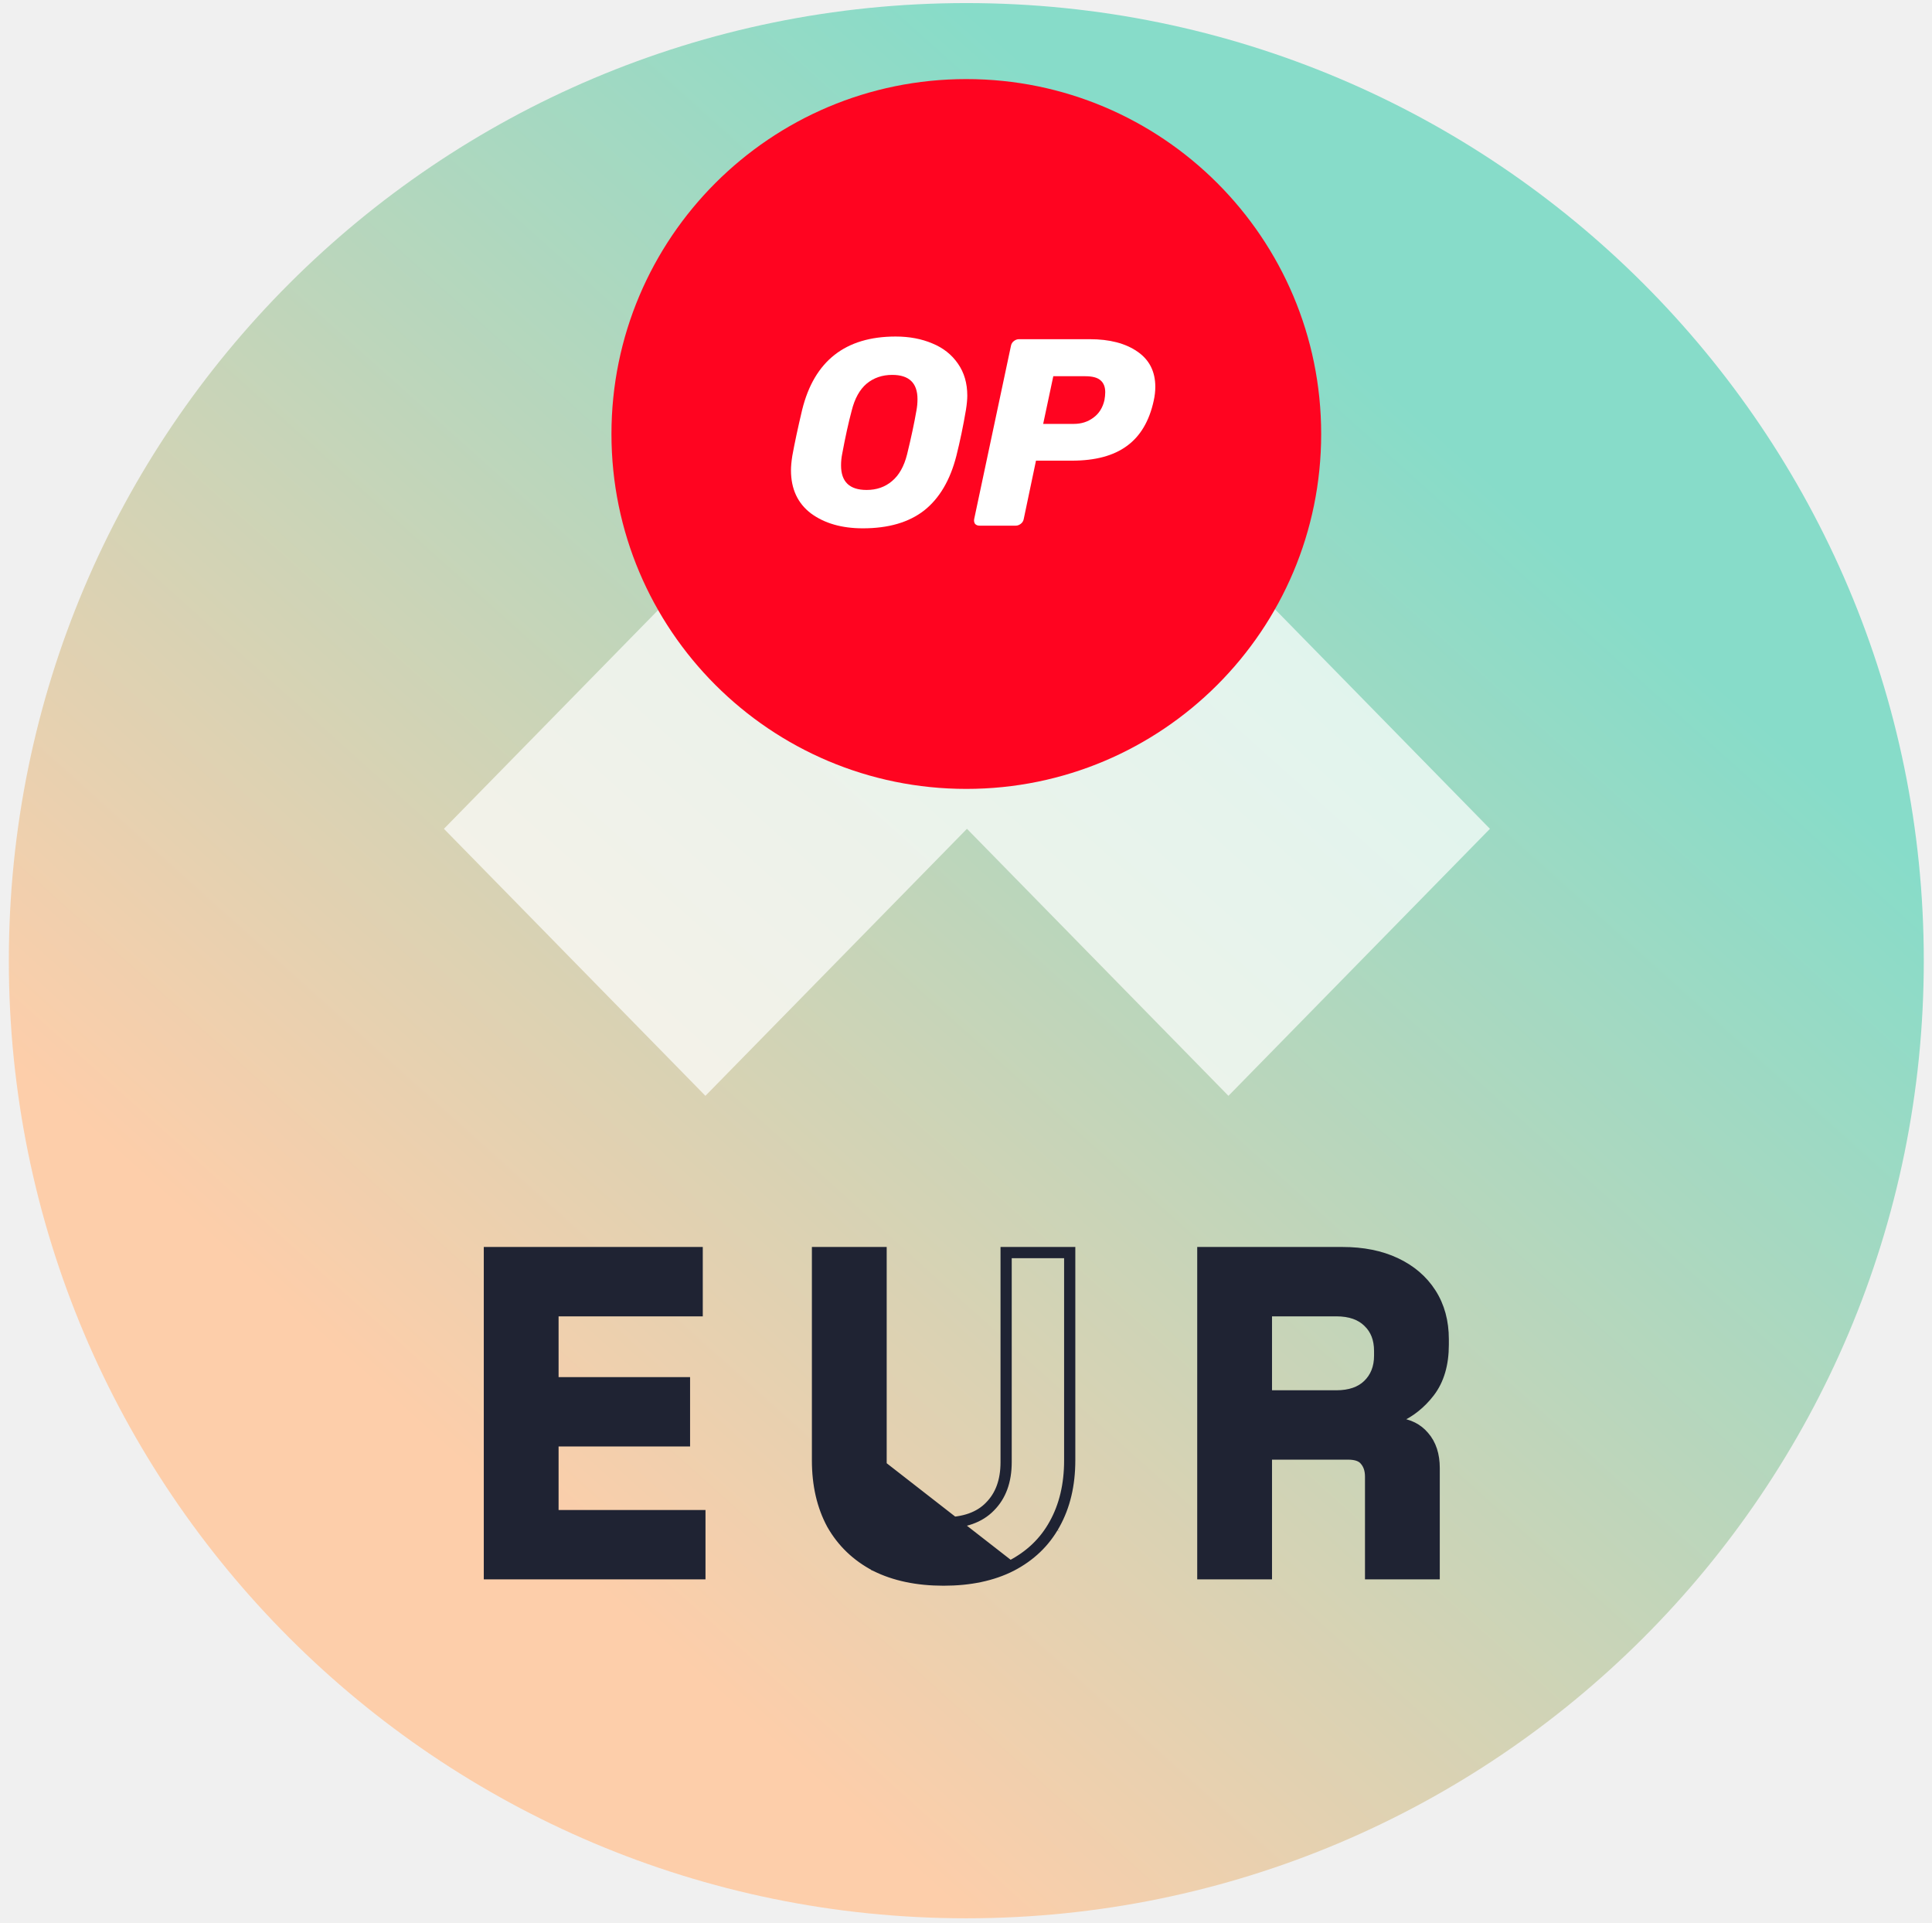
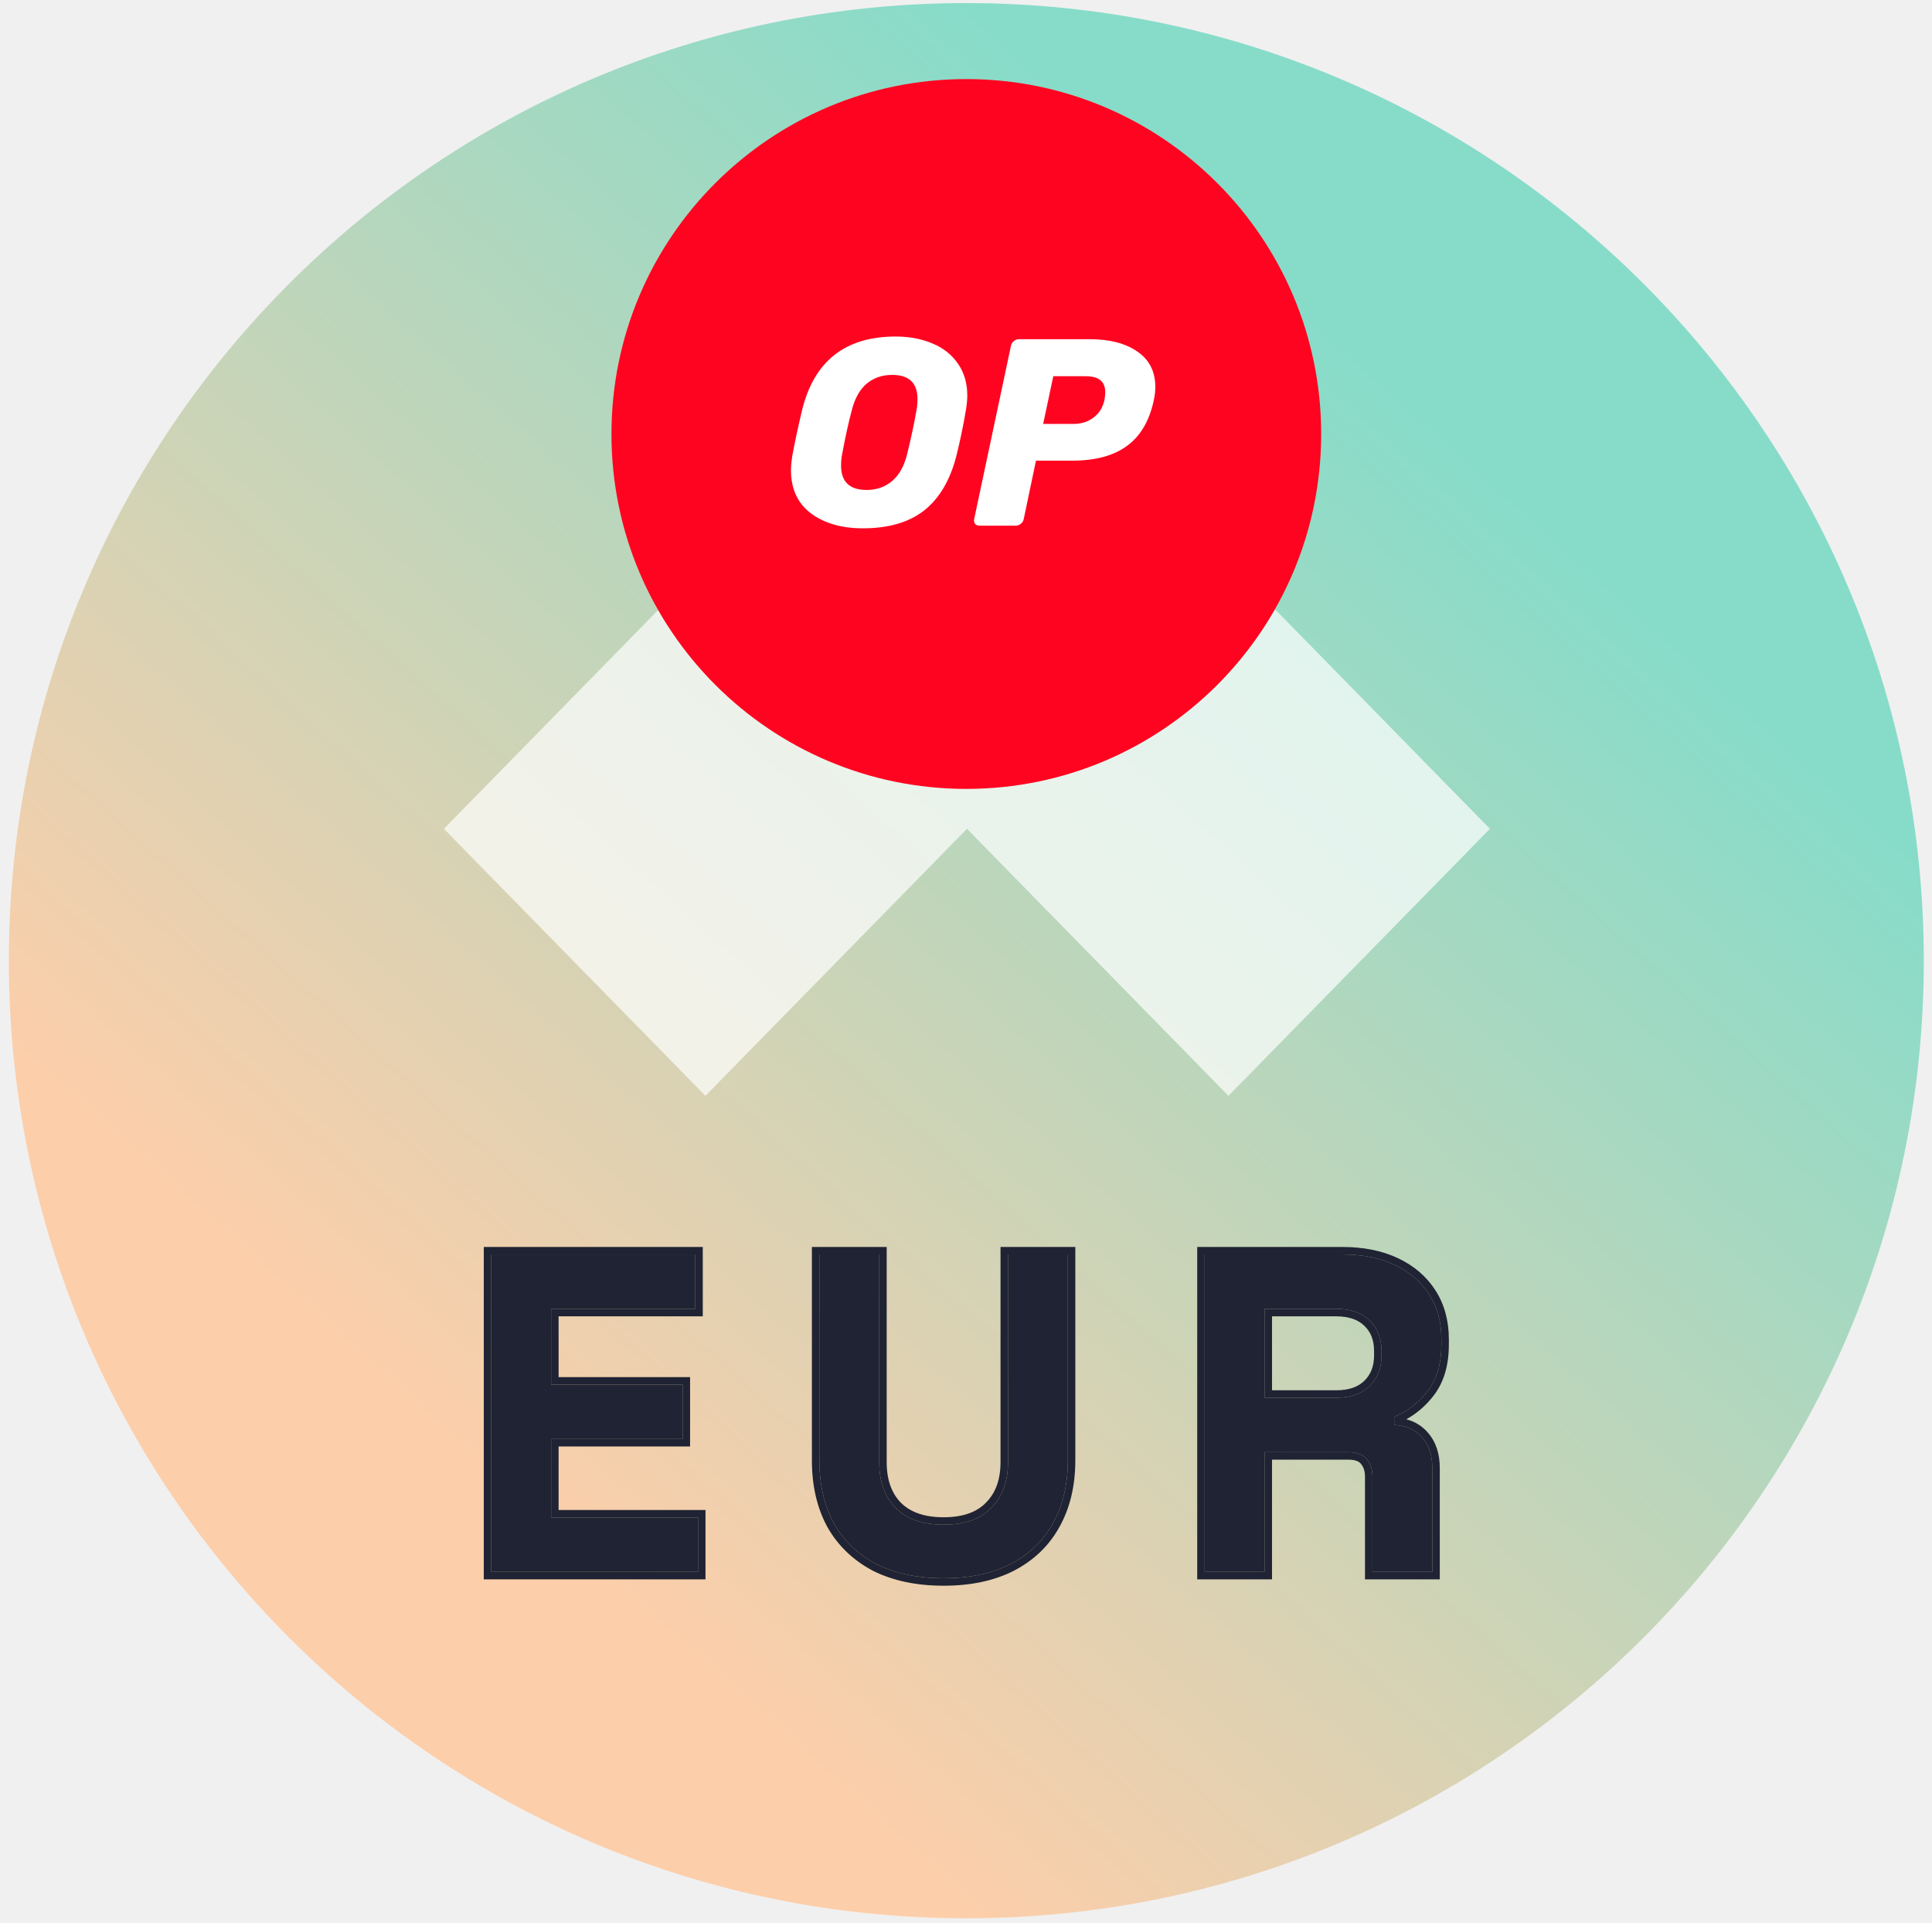
<svg xmlns="http://www.w3.org/2000/svg" width="196" height="195" viewBox="0 0 196 195" fill="none">
  <circle cx="98.032" cy="97.447" r="97.135" fill="url(#paint0_linear_3180_39637)" />
  <g opacity="0.7">
    <path d="M151.153 84.07L98.097 29.891L45.035 84.07L71.563 111.156L98.097 84.07L124.625 111.156L151.153 84.07Z" fill="white" />
  </g>
-   <path d="M107.146 154.707C108.194 152.832 108.711 150.635 108.711 148.129V127.245V126.866H108.332H102.26H101.881V127.245V148.313C101.881 150.199 101.339 151.642 100.29 152.691L100.29 152.691L100.287 152.695C99.276 153.734 97.778 154.282 95.728 154.282C93.681 154.282 92.165 153.735 91.122 152.693C90.104 151.645 89.575 150.201 89.575 148.313V127.245V126.866H89.196H83.124H82.745V127.245V148.129C82.745 150.633 83.246 152.829 84.263 154.704L84.263 154.704L84.267 154.71C85.316 156.554 86.812 157.985 88.744 158.998L88.744 158.999L88.751 159.002C90.716 159.984 93.046 160.468 95.728 160.468C98.41 160.468 100.726 159.984 102.662 159.001L102.664 159C104.628 157.986 106.126 156.554 107.146 154.707ZM107.146 154.707C107.145 154.707 107.145 154.708 107.145 154.708L106.814 154.523M107.146 154.707C107.146 154.707 107.146 154.706 107.146 154.706L106.814 154.523M106.814 154.523C105.833 156.301 104.392 157.681 102.49 158.663L89.196 148.313C89.196 150.275 89.748 151.824 90.852 152.959C91.987 154.093 93.612 154.661 95.728 154.661C97.844 154.661 99.454 154.093 100.558 152.959C101.693 151.824 102.26 150.275 102.26 148.313V127.624V127.245H102.639H107.953H108.332V127.624V148.129C108.332 150.582 107.826 152.713 106.814 154.523ZM49.459 159.445V159.824H49.838H70.814H71.193V159.445V153.925V153.546H70.814H56.289V146.346H69.25H69.629V145.967V140.447V140.068H69.25H56.289V133.144H70.538H70.917V132.765V127.245V126.866H70.538H49.838H49.459V127.245V159.445ZM121.836 159.445V159.824H122.215H128.287H128.666V159.445V147.68H136.751C137.585 147.68 138.075 147.896 138.341 148.228L138.345 148.233L138.35 148.239C138.677 148.616 138.856 149.12 138.856 149.785V159.445V159.824H139.235H145.307H145.686V159.445V148.911C145.686 147.557 145.33 146.433 144.581 145.581C143.898 144.774 142.966 144.318 141.822 144.191V143.963C143.132 143.382 144.241 142.499 145.147 141.322C146.131 140.043 146.606 138.391 146.606 136.399V135.847C146.606 134.037 146.176 132.445 145.303 131.088C144.434 129.735 143.211 128.693 141.65 127.96C140.087 127.226 138.266 126.866 136.199 126.866H122.215H121.836V127.245V159.445ZM138.691 134.229L138.691 134.229L138.696 134.234C139.407 134.917 139.776 135.839 139.776 137.043V137.503C139.776 138.701 139.394 139.641 138.65 140.358C137.942 141.038 136.929 141.402 135.555 141.402H128.666V133.144H135.555C136.958 133.144 137.984 133.522 138.691 134.229Z" fill="#1F2333" stroke="#1F2333" stroke-width="0.758" />
+   <path d="M49.838 159.445V127.245H70.538V132.765H55.91V140.447H69.25V145.967H55.91V153.925H70.814V159.445H49.838Z" fill="#1F2333" />
+   <path d="M95.728 160.089C93.091 160.089 90.822 159.614 88.92 158.663C87.05 157.682 85.608 156.302 84.596 154.523C83.615 152.714 83.124 150.582 83.124 148.129V127.245H89.196V148.313C89.196 150.276 89.748 151.824 90.852 152.959C91.987 154.094 93.612 154.661 95.728 154.661C97.844 154.661 99.454 154.094 100.558 152.959C101.693 151.824 102.26 150.276 102.26 148.313V127.245H108.332V148.129C108.332 150.582 107.826 152.714 106.814 154.523C105.833 156.302 104.392 157.682 102.49 158.663C100.62 159.614 98.366 160.089 95.728 160.089Z" fill="#1F2333" />
+   <path d="M122.215 159.445V127.245H136.199C138.223 127.245 139.986 127.598 141.489 128.303C142.991 129.008 144.157 130.005 144.985 131.293C145.813 132.581 146.227 134.099 146.227 135.847V136.399C146.227 138.331 145.767 139.895 144.847 141.091C143.927 142.287 142.792 143.161 141.443 143.713V144.541C142.669 144.602 143.62 145.032 144.295 145.829C144.969 146.596 145.307 147.623 145.307 148.911V159.445H139.235V149.785C139.235 149.049 139.035 148.451 138.637 147.991C138.269 147.531 137.64 147.301 136.751 147.301H128.287V159.445H122.215ZM128.287 141.781H135.555C136.996 141.781 138.115 141.398 138.913 140.631C139.741 139.834 140.155 138.791 140.155 137.503V137.043C140.155 135.755 139.756 134.728 138.959 133.961C138.161 133.164 137.027 132.765 135.555 132.765H128.287V141.781Z" fill="#1F2333" />
+   <path fill-rule="evenodd" clip-rule="evenodd" d="M49.08 160.203V126.487H71.296V133.523H56.668V139.689H70.008V146.725H56.668V153.167H71.572V160.203H49.08ZM55.91 153.925V145.967H69.25V140.447H55.91V132.765H70.538V127.245H49.838V159.445H70.814V153.925H55.91ZM88.575 159.338L88.568 159.334C86.573 158.288 85.024 156.807 83.938 154.898L83.934 154.891L83.93 154.884C82.878 152.944 82.366 150.684 82.366 148.129V126.487H89.954V148.313C89.954 150.126 90.459 151.466 91.392 152.427C92.344 153.376 93.749 153.903 95.728 153.903C97.711 153.903 99.097 153.374 100.015 152.43L100.022 152.423C100.984 151.461 101.502 150.122 101.502 148.313V126.487H109.09V148.129C109.09 150.687 108.562 152.95 107.477 154.891C106.419 156.807 104.865 158.29 102.838 159.336L102.834 159.339C100.833 160.355 98.455 160.847 95.728 160.847C93.001 160.847 90.61 160.355 88.581 159.341L88.575 159.338ZM106.814 154.523C107.826 152.714 108.332 150.582 108.332 148.129V127.245H102.26V148.313C102.26 150.276 101.693 151.824 100.558 152.959C99.454 154.094 97.844 154.661 95.728 154.661C93.612 154.661 91.987 154.094 90.852 152.959C89.748 151.824 89.196 150.276 89.196 148.313V127.245H83.124V148.129C83.124 150.582 83.615 152.714 84.596 154.523C85.608 156.302 87.05 157.682 88.92 158.663C90.822 159.614 93.091 160.089 95.728 160.089C98.366 160.089 100.62 159.614 102.49 158.663C104.392 157.682 105.833 156.302 106.814 154.523ZM121.457 160.203V126.487H136.199C138.31 126.487 140.188 126.855 141.811 127.617C143.431 128.377 144.711 129.465 145.622 130.883C146.539 132.31 146.985 133.975 146.985 135.847V136.399C146.985 138.451 146.495 140.191 145.447 141.553C144.669 142.566 143.742 143.372 142.671 143.964C143.542 144.196 144.285 144.647 144.868 145.334C145.691 146.271 146.065 147.491 146.065 148.911V160.203H138.477V149.785C138.477 149.191 138.319 148.782 138.064 148.487L138.054 148.476L138.045 148.464C137.882 148.261 137.53 148.059 136.751 148.059H129.045V160.203H121.457ZM128.287 147.301H136.751C137.64 147.301 138.269 147.531 138.637 147.991C139.035 148.451 139.235 149.049 139.235 149.785V159.445H145.307V148.911C145.307 147.623 144.969 146.596 144.295 145.829C143.62 145.032 142.669 144.602 141.443 144.541V143.713C142.792 143.161 143.927 142.287 144.847 141.091C145.767 139.895 146.227 138.331 146.227 136.399V135.847C146.227 134.099 145.813 132.581 144.985 131.293C144.157 130.005 142.991 129.008 141.489 128.303C139.986 127.598 138.223 127.245 136.199 127.245H122.215V159.445H128.287V147.301ZM138.428 134.502L138.423 134.497C137.807 133.881 136.889 133.523 135.555 133.523H129.045V141.023H135.555C136.861 141.023 137.77 140.678 138.387 140.085C139.048 139.448 139.397 138.612 139.397 137.503V137.043C139.397 135.924 139.057 135.107 138.433 134.507L138.428 134.502ZM138.913 140.631C138.115 141.398 136.996 141.781 135.555 141.781H128.287V132.765H135.555C137.027 132.765 138.161 133.164 138.959 133.961C139.756 134.728 140.155 135.755 140.155 137.043V137.503C140.155 138.791 139.741 139.834 138.913 140.631Z" fill="#1F2333" />
  <g clip-path="url(#clip0_3180_39637)">
    <path d="M98.032 80.022C117.914 80.022 134.032 63.904 134.032 44.022C134.032 24.14 117.914 8.022 98.032 8.022C78.15 8.022 62.032 24.14 62.032 44.022C62.032 63.904 78.15 80.022 98.032 80.022Z" fill="#FF0420" />
    <path d="M87.54 53.59C85.396 53.59 83.64 53.086 82.271 52.077C80.92 51.05 80.244 49.591 80.244 47.7C80.244 47.304 80.289 46.817 80.379 46.241C80.614 44.944 80.947 43.386 81.379 41.566C82.604 36.613 85.765 34.136 90.863 34.136C92.25 34.136 93.493 34.37 94.592 34.838C95.691 35.289 96.555 35.973 97.186 36.892C97.816 37.792 98.131 38.873 98.131 40.134C98.131 40.513 98.086 40.99 97.996 41.566C97.726 43.169 97.402 44.728 97.023 46.241C96.393 48.709 95.303 50.555 93.754 51.78C92.205 52.987 90.133 53.59 87.54 53.59ZM87.918 49.699C88.927 49.699 89.782 49.402 90.485 48.808C91.205 48.213 91.719 47.304 92.025 46.079C92.439 44.385 92.754 42.908 92.971 41.647C93.043 41.269 93.079 40.882 93.079 40.486C93.079 38.846 92.223 38.027 90.512 38.027C89.503 38.027 88.638 38.324 87.918 38.918C87.215 39.513 86.711 40.422 86.405 41.647C86.081 42.854 85.756 44.331 85.432 46.079C85.36 46.439 85.324 46.817 85.324 47.213C85.324 48.871 86.189 49.699 87.918 49.699Z" fill="white" />
    <path d="M99.372 53.32C99.174 53.32 99.02 53.257 98.912 53.131C98.822 52.987 98.795 52.825 98.831 52.645L102.56 35.082C102.596 34.883 102.695 34.721 102.857 34.595C103.019 34.469 103.191 34.406 103.371 34.406H110.558C112.557 34.406 114.161 34.82 115.367 35.649C116.592 36.478 117.205 37.675 117.205 39.243C117.205 39.693 117.151 40.161 117.043 40.648C116.592 42.719 115.683 44.25 114.314 45.241C112.963 46.232 111.107 46.727 108.748 46.727H105.1L103.857 52.645C103.821 52.843 103.722 53.005 103.56 53.131C103.398 53.257 103.227 53.32 103.047 53.32H99.372ZM108.937 42.998C109.693 42.998 110.351 42.791 110.909 42.377C111.486 41.963 111.864 41.368 112.044 40.594C112.098 40.287 112.125 40.017 112.125 39.783C112.125 39.261 111.972 38.864 111.666 38.594C111.36 38.306 110.837 38.162 110.099 38.162H106.856L105.829 42.998H108.937Z" fill="white" />
  </g>
  <defs>
    <linearGradient id="paint0_linear_3180_39637" x1="97.897" y1="0.576" x2="1.463" y2="108.039" gradientUnits="userSpaceOnUse">
      <stop stop-color="#87DCC9" />
      <stop offset="1" stop-color="#FDCEAA" />
    </linearGradient>
    <clipPath id="clip0_3180_39637">
      <rect width="72" height="72" fill="white" transform="translate(62.0322 8.02197)" />
    </clipPath>
  </defs>
</svg>
